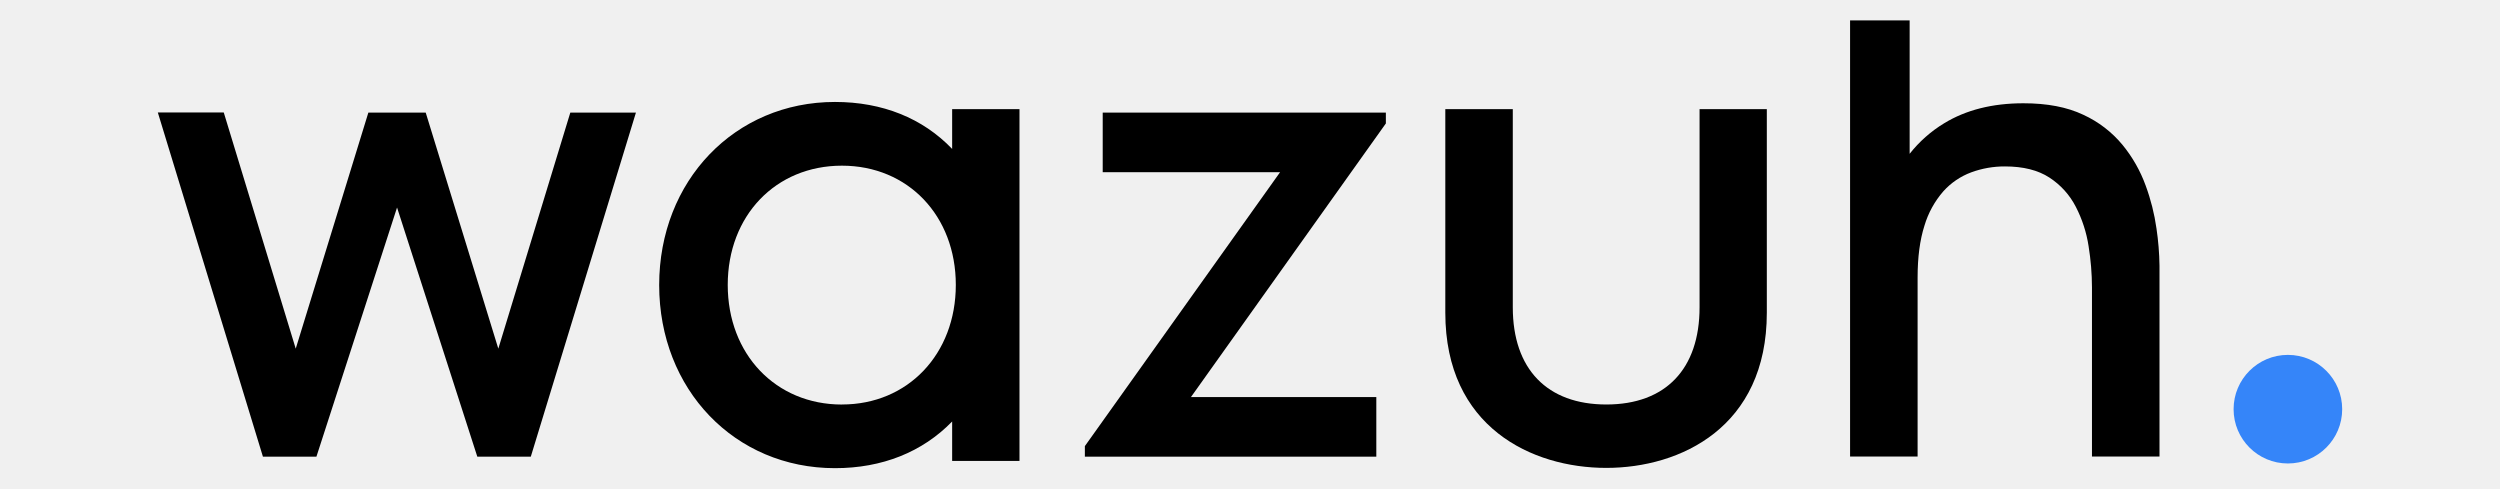
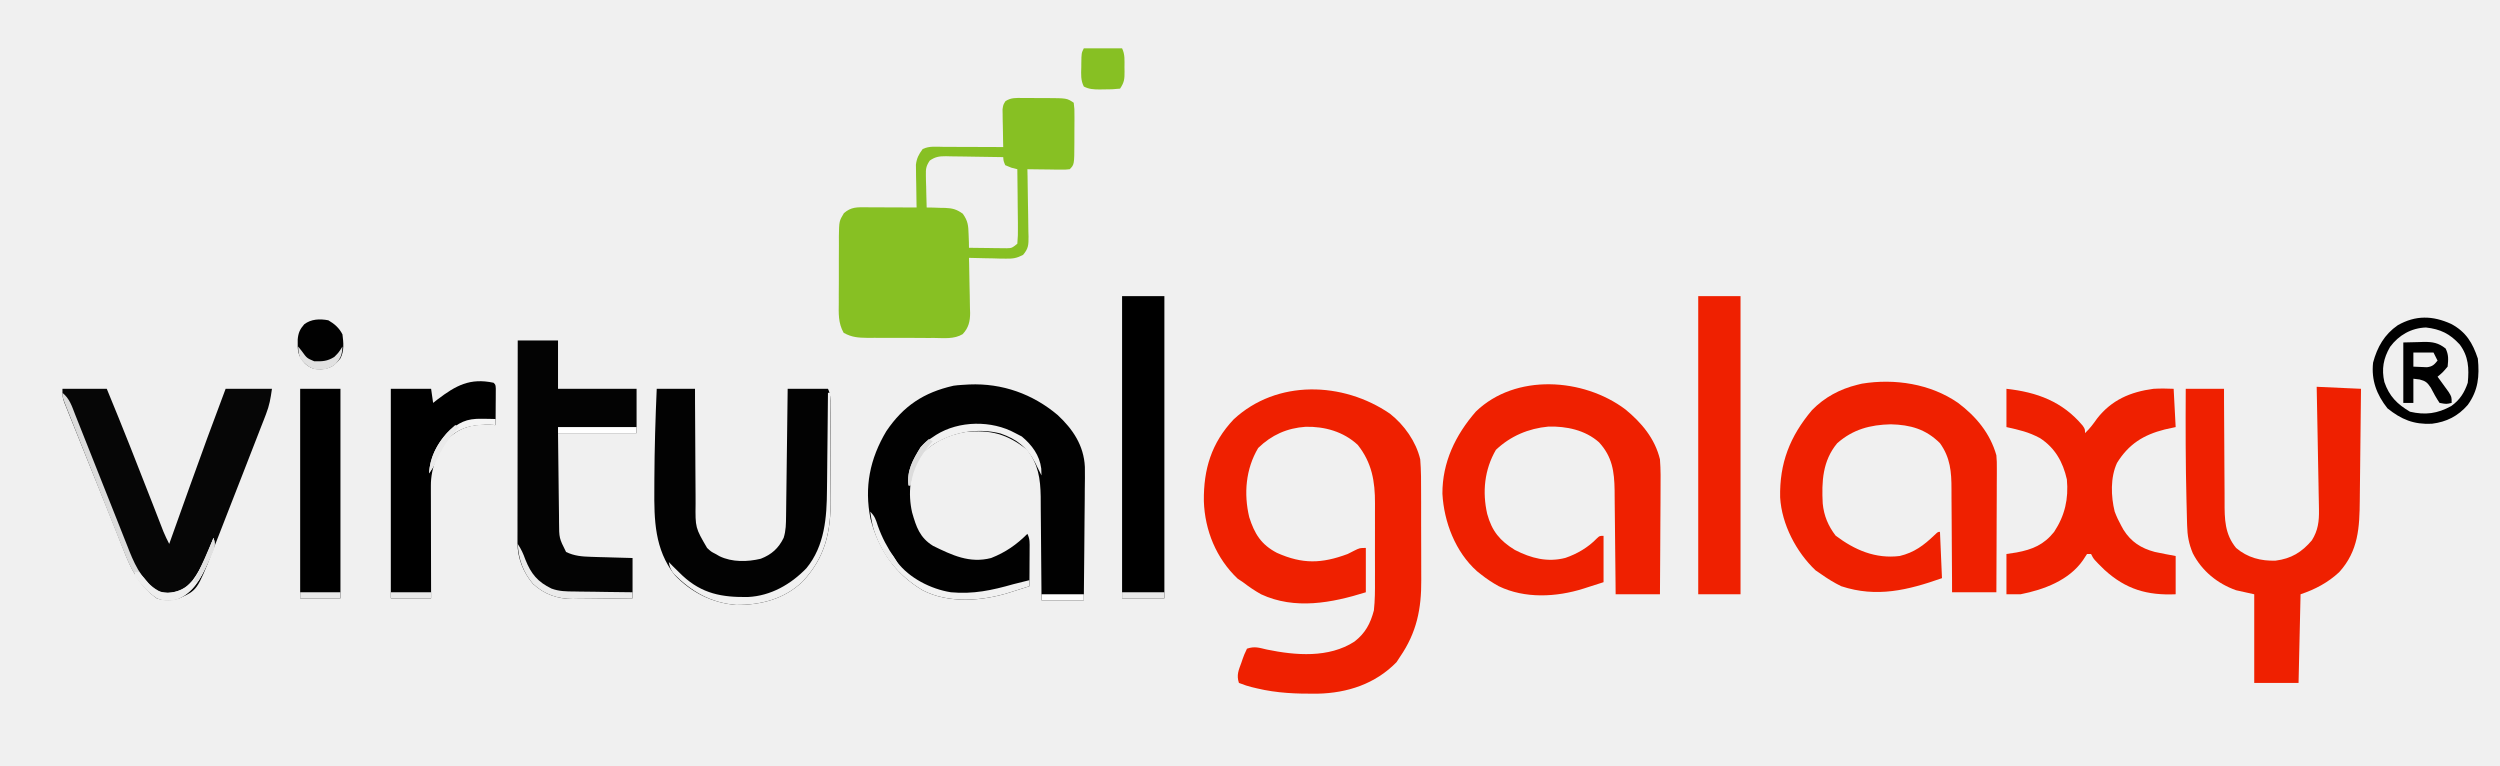
- <svg xmlns="http://www.w3.org/2000/svg" version="1.1" x="0px" y="0px" width="1024px" height="200px" viewBox="0 0 1024 200" fill="none">
-   <g>
-     <polygon points="204.11 142.81 174.37 46.12 150.88 46.12 121.13 142.81 91.65 46.06 64.64 46.06 107.69 187.04 129.61 187.04 162.63 85 195.5 187.04 217.42 187.04 260.48 46.12 233.6 46.12 204.11 142.81" fill="black" />
-     <polygon points="451.67 70.52 524.33 70.52 444.36 182.73 444.36 187.04 563.74 187.04 563.74 162.64 487.81 162.64 567.65 50.56 567.65 46.12 451.67 46.12 451.67 70.52" fill="black" />
-     <path d="M390,61c-12.09-12.61-28.57-19.24-48-19.24-41,0-72,32.22-72,75s30.95,75,72,75c19.35,0,35.84-6.6,48-19.12v16.16h27.58V44.7H390Zm-45.15,104.7c-27.1,0-46.77-20.6-46.77-49s19.67-48.84,46.77-48.84S391.5,88.4,391.5,116.7,371.89,165.68,344.88,165.68Z" fill="black" />
-     <path d="M696.14,125.88c0,25.29-13.92,39.8-38.18,39.8s-38.32-14.51-38.32-39.8V44.7H592v83.39c0,46.91,35.51,63.56,65.92,63.56s65.77-16.65,65.77-63.56V44.7H696.14Z" fill="black" />
-     <path d="M883.3,93.62A85.09,85.09,0,0,0,878.86,76a56.88,56.88,0,0,0-9.46-16.64A45.46,45.46,0,0,0,853.3,47q-9.93-4.71-24.54-4.7-19.05,0-32.48,8.22A53,53,0,0,0,782.19,63V8.35h-24.4V187h27.66V113.71q0-12.52,2.8-21.27A37.82,37.82,0,0,1,796,78.35a28.86,28.86,0,0,1,11.42-7.76,39.44,39.44,0,0,1,13.83-2.42c7.47,0,13.55,1.53,18.2,4.57a31.27,31.27,0,0,1,10.82,12,52.22,52.22,0,0,1,5.22,16.12,107.39,107.39,0,0,1,1.38,16.89V187h27.66V108.75A114.2,114.2,0,0,0,883.3,93.62Z" fill="black" />
-     <circle fill="#3585F9" cx="937.12" cy="167.6" r="22.24" />
-   </g>
+ <svg xmlns="http://www.w3.org/2000/svg" version="1.1" width="1241" height="380">
+   <path d="M0 0 C7.08 5.569 12.929 13.832 15.008 22.633 C15.466 28.209 15.455 33.771 15.441 39.363 C15.446 41.002 15.451 42.641 15.457 44.28 C15.466 47.709 15.464 51.137 15.454 54.566 C15.442 58.925 15.463 63.284 15.492 67.643 C15.51 71.028 15.51 74.413 15.504 77.797 C15.504 79.403 15.51 81.008 15.522 82.613 C15.618 96.891 13.246 108.615 5.008 120.633 C4.43 121.52 3.853 122.407 3.258 123.32 C-7.278 134.149 -21.194 138.668 -35.969 138.975 C-46.295 139.071 -56.044 138.746 -66.117 136.32 C-67.005 136.107 -67.892 135.895 -68.807 135.675 C-71.25 135.02 -71.25 135.02 -74.992 133.633 C-76.304 129.696 -75.105 127.234 -73.742 123.508 C-73.415 122.539 -73.415 122.539 -73.082 121.551 C-72.414 119.688 -72.414 119.688 -70.992 116.633 C-67.127 115.344 -65.083 116.158 -61.117 117.07 C-46.816 120.016 -30.409 121.335 -17.703 113.16 C-12.248 108.964 -9.738 104.217 -7.992 97.633 C-7.44 92.612 -7.427 87.615 -7.461 82.57 C-7.458 81.129 -7.454 79.687 -7.449 78.246 C-7.443 75.24 -7.452 72.235 -7.471 69.229 C-7.493 65.403 -7.48 61.578 -7.456 57.752 C-7.442 54.78 -7.447 51.808 -7.457 48.836 C-7.46 47.427 -7.456 46.017 -7.447 44.607 C-7.389 33.555 -9.004 24.284 -16.023 15.457 C-23.111 8.89 -32.38 6.29 -41.863 6.488 C-51.048 7.112 -58.794 10.542 -65.43 17.008 C-71.609 27.389 -72.661 39.713 -69.867 51.383 C-67.232 59.649 -63.944 64.984 -56.117 69.07 C-43.394 74.741 -33.977 74.45 -20.992 69.633 C-19.933 69.093 -18.873 68.553 -17.781 67.996 C-14.992 66.633 -14.992 66.633 -11.992 66.633 C-11.992 73.893 -11.992 81.153 -11.992 88.633 C-28.859 93.914 -47.219 97.445 -63.992 89.633 C-67.186 87.845 -70.092 85.86 -72.992 83.633 C-73.858 83.055 -74.725 82.478 -75.617 81.883 C-86.283 71.778 -91.93 57.863 -92.399 43.382 C-92.583 27.602 -88.658 14.527 -77.617 2.82 C-56.164 -17.108 -23.291 -15.984 0 0 Z " fill="#EF2000" transform="translate(689.9922,205.3672)" />
+   <path d="M0 0 C16.377 -0.67 31.412 4.71 43.824 15.152 C51.423 22.208 56.853 30.314 57.352 40.923 C57.423 44.61 57.376 48.29 57.312 51.977 C57.303 53.575 57.296 55.174 57.291 56.772 C57.272 60.943 57.223 65.113 57.168 69.284 C57.116 73.555 57.093 77.825 57.068 82.096 C57.015 90.448 56.927 98.8 56.824 107.152 C49.894 107.152 42.964 107.152 35.824 107.152 C35.815 105.327 35.806 103.501 35.796 101.62 C35.76 95.553 35.706 89.486 35.64 83.419 C35.601 79.745 35.569 76.071 35.553 72.396 C35.538 68.842 35.503 65.29 35.456 61.736 C35.434 59.737 35.432 57.738 35.43 55.738 C35.289 46.872 34.23 39.41 28.574 32.34 C18.834 24.592 10.494 22.34 -2 23.617 C-10.543 25.057 -18.948 28.918 -24.488 35.777 C-29.608 43.909 -30.502 54.292 -28.418 63.5 C-26.356 70.701 -24.649 75.994 -18.039 80.102 C-8.556 84.744 0.127 88.934 10.824 86.152 C17.94 83.36 23.442 79.534 28.824 74.152 C30.129 76.762 29.937 78.679 29.922 81.598 C29.917 83.212 29.917 83.212 29.912 84.859 C29.9 86.551 29.9 86.551 29.887 88.277 C29.882 89.413 29.878 90.549 29.873 91.719 C29.861 94.53 29.845 97.341 29.824 100.152 C27.263 100.968 24.7 101.78 22.137 102.59 C21.415 102.82 20.694 103.05 19.951 103.287 C6.429 107.548 -10.249 108.861 -23.176 102.152 C-36.734 94.122 -45.121 81.938 -49.051 66.715 C-52.211 50.952 -49.394 36.893 -41.176 23.152 C-32.679 10.623 -22.672 3.988 -7.852 0.625 C-5.245 0.239 -2.627 0.184 0 0 Z " fill="#010101" transform="translate(481.1758,190.8477)" />
+   <path d="M0 0 C1.285 0.001 2.57 0.001 3.895 0.002 C4.563 0.01 5.232 0.019 5.92 0.027 C7.962 0.051 10.002 0.048 12.043 0.041 C22.068 0.096 22.068 0.096 25.469 2.363 C25.841 5.404 25.841 5.404 25.832 9.27 C25.833 10.29 25.833 10.29 25.834 11.332 C25.831 12.771 25.821 14.21 25.805 15.649 C25.781 17.855 25.784 20.06 25.791 22.266 C25.748 33.084 25.748 33.084 23.469 35.363 C21.314 35.59 21.314 35.59 18.68 35.559 C17.739 35.552 16.798 35.546 15.828 35.539 C14.351 35.514 14.351 35.514 12.844 35.488 C11.851 35.479 10.859 35.47 9.836 35.461 C7.38 35.437 4.924 35.404 2.469 35.363 C2.495 36.554 2.521 37.745 2.548 38.972 C2.639 43.392 2.696 47.812 2.743 52.233 C2.769 54.146 2.803 56.059 2.846 57.972 C2.907 60.722 2.935 63.472 2.957 66.223 C2.983 67.077 3.009 67.931 3.035 68.811 C3.037 72.909 3.027 74.709 0.297 77.91 C-2.866 79.535 -4.735 79.83 -8.27 79.754 C-9.87 79.735 -9.87 79.735 -11.502 79.715 C-13.156 79.665 -13.156 79.665 -14.844 79.613 C-15.966 79.595 -17.088 79.577 -18.244 79.559 C-21.007 79.512 -23.769 79.446 -26.531 79.363 C-26.505 80.332 -26.479 81.3 -26.452 82.297 C-26.361 85.909 -26.304 89.52 -26.257 93.133 C-26.232 94.693 -26.197 96.252 -26.154 97.812 C-26.093 100.061 -26.065 102.309 -26.043 104.559 C-26.017 105.249 -25.991 105.94 -25.965 106.652 C-25.962 110.861 -26.715 114.142 -29.688 117.251 C-33.864 119.771 -38.932 119.188 -43.656 119.125 C-44.836 119.128 -46.016 119.132 -47.231 119.135 C-49.722 119.135 -52.214 119.12 -54.705 119.091 C-58.518 119.051 -62.328 119.07 -66.141 119.096 C-68.563 119.088 -70.984 119.077 -73.406 119.062 C-74.546 119.069 -75.686 119.076 -76.86 119.084 C-81.504 119.001 -84.656 118.853 -88.75 116.564 C-91.497 111.629 -91.226 107.016 -91.16 101.457 C-91.163 100.3 -91.165 99.142 -91.167 97.95 C-91.166 95.505 -91.153 93.061 -91.128 90.617 C-91.094 86.877 -91.108 83.139 -91.127 79.398 C-91.12 77.022 -91.11 74.646 -91.098 72.27 C-91.103 71.152 -91.108 70.034 -91.113 68.882 C-90.995 61.136 -90.995 61.136 -88.621 57.182 C-84.956 53.992 -81.991 54.231 -77.336 54.266 C-76.628 54.267 -75.921 54.268 -75.192 54.27 C-72.93 54.276 -70.668 54.288 -68.406 54.301 C-66.874 54.306 -65.341 54.31 -63.809 54.314 C-60.049 54.325 -56.29 54.343 -52.531 54.363 C-52.547 53.662 -52.563 52.962 -52.579 52.24 C-52.641 49.052 -52.68 45.864 -52.719 42.676 C-52.744 41.573 -52.769 40.47 -52.795 39.334 C-52.805 38.267 -52.814 37.201 -52.824 36.102 C-52.84 35.122 -52.856 34.143 -52.872 33.134 C-52.47 29.867 -51.459 28.008 -49.531 25.363 C-46.252 23.724 -42.625 24.243 -39.023 24.266 C-37.763 24.268 -37.763 24.268 -36.476 24.27 C-33.786 24.276 -31.096 24.288 -28.406 24.301 C-26.585 24.306 -24.763 24.31 -22.941 24.314 C-18.471 24.325 -14.001 24.343 -9.531 24.363 C-9.547 23.743 -9.563 23.122 -9.579 22.483 C-9.641 19.672 -9.68 16.862 -9.719 14.051 C-9.744 13.074 -9.769 12.098 -9.795 11.092 C-9.805 10.154 -9.814 9.216 -9.824 8.25 C-9.84 7.386 -9.856 6.522 -9.872 5.632 C-9.531 3.363 -9.531 3.363 -8.421 1.581 C-5.613 -0.228 -3.317 -0.008 0 0 Z M-45.996 31.076 C-47.803 33.769 -48 35.132 -47.922 38.348 C-47.909 39.282 -47.896 40.217 -47.883 41.18 C-47.849 42.148 -47.816 43.116 -47.781 44.113 C-47.763 45.097 -47.745 46.08 -47.727 47.094 C-47.679 49.518 -47.614 51.94 -47.531 54.363 C-46.506 54.377 -45.482 54.392 -44.426 54.406 C-43.065 54.453 -41.704 54.501 -40.344 54.551 C-39.67 54.557 -38.997 54.562 -38.303 54.568 C-34.608 54.731 -32.621 55.299 -29.594 57.457 C-27.047 61.045 -26.841 63.309 -26.719 67.676 C-26.671 68.93 -26.623 70.184 -26.574 71.477 C-26.56 72.429 -26.546 73.382 -26.531 74.363 C-23.094 74.421 -19.657 74.457 -16.219 74.488 C-15.242 74.505 -14.266 74.522 -13.26 74.539 C-12.322 74.546 -11.384 74.552 -10.418 74.559 C-9.122 74.574 -9.122 74.574 -7.8 74.59 C-5.249 74.514 -5.249 74.514 -2.531 72.363 C-2.265 69.526 -2.183 66.909 -2.238 64.074 C-2.245 62.847 -2.245 62.847 -2.251 61.594 C-2.268 58.975 -2.306 56.357 -2.344 53.738 C-2.359 51.965 -2.372 50.191 -2.385 48.418 C-2.418 44.066 -2.47 39.715 -2.531 35.363 C-3.501 35.116 -4.47 34.868 -5.469 34.613 C-6.985 33.995 -6.985 33.995 -8.531 33.363 C-9.406 31.238 -9.406 31.238 -9.531 29.363 C-14.3 29.264 -19.068 29.192 -23.838 29.144 C-25.46 29.123 -27.082 29.096 -28.703 29.062 C-31.037 29.013 -33.369 28.99 -35.703 28.973 C-36.426 28.952 -37.149 28.931 -37.894 28.91 C-41.255 28.909 -43.207 29.138 -45.996 31.076 Z " fill="#87C023" transform="translate(507.5312,48.63672)" />
+   <path d="M0 0 C8.969 6.773 15.89 15.059 19 26 C19.241 29.303 19.241 29.303 19.227 32.923 C19.227 33.587 19.228 34.252 19.228 34.936 C19.227 37.111 19.211 39.286 19.195 41.461 C19.192 42.977 19.189 44.493 19.187 46.009 C19.179 49.984 19.16 53.959 19.137 57.934 C19.117 61.996 19.108 66.059 19.098 70.121 C19.076 78.081 19.041 86.04 19 94 C11.74 94 4.48 94 -3 94 C-3.004 92.114 -3.008 90.227 -3.012 88.284 C-3.032 82.017 -3.074 75.751 -3.132 69.484 C-3.166 65.689 -3.191 61.894 -3.196 58.098 C-3.2 54.428 -3.229 50.758 -3.273 47.088 C-3.286 45.696 -3.291 44.303 -3.286 42.91 C-3.264 34.28 -3.846 27.171 -9 20 C-16.05 12.992 -23.672 10.861 -33.438 10.625 C-43.677 10.871 -52.172 13.131 -60 20 C-67.291 28.75 -67.778 39.062 -67.2 49.945 C-66.608 56.033 -64.484 61.05 -60.812 65.875 C-51.33 73.039 -41.031 77.481 -29 76 C-21.81 74.286 -16.984 70.684 -11.715 65.609 C-10 64 -10 64 -9 64 C-8.505 75.385 -8.505 75.385 -8 87 C-24.897 92.945 -40.411 96.798 -58 91 C-61.554 89.276 -64.774 87.274 -68 85 C-68.907 84.381 -69.815 83.763 -70.75 83.125 C-80.342 74.066 -87.556 60.22 -88.336 46.957 C-88.704 29.919 -83.497 16.601 -72.523 3.586 C-66.286 -2.806 -58.64 -6.881 -50 -9 C-48.892 -9.273 -48.892 -9.273 -47.762 -9.551 C-31.444 -12.205 -13.706 -9.505 0 0 Z " fill="#EF2000" transform="translate(972,200)" />
+   <path d="M0 0 C8.081 6.627 14.681 14.434 17.215 24.816 C17.625 29.964 17.565 35.095 17.508 40.254 C17.502 41.745 17.498 43.235 17.495 44.726 C17.484 48.626 17.454 52.525 17.421 56.424 C17.39 60.413 17.376 64.402 17.361 68.391 C17.329 76.199 17.277 84.008 17.215 91.816 C9.955 91.816 2.695 91.816 -4.785 91.816 C-4.8 89.98 -4.814 88.144 -4.829 86.252 C-4.881 80.161 -4.946 74.07 -5.021 67.98 C-5.065 64.289 -5.105 60.599 -5.132 56.909 C-5.158 53.343 -5.198 49.777 -5.248 46.211 C-5.273 44.199 -5.283 42.187 -5.293 40.176 C-5.443 30.758 -6.482 23.476 -13.055 16.352 C-19.897 10.282 -29.229 8.338 -38.148 8.57 C-48.04 9.494 -56.988 13.265 -64.223 20.129 C-69.921 29.929 -71.022 41.02 -68.535 51.941 C-66.216 60.45 -62.225 65.263 -54.785 69.816 C-46.759 73.947 -38.611 76.062 -29.723 73.754 C-23.905 71.763 -18.445 68.572 -14.156 64.129 C-12.785 62.816 -12.785 62.816 -10.785 62.816 C-10.785 70.406 -10.785 77.996 -10.785 85.816 C-13.301 86.621 -15.818 87.425 -18.41 88.254 C-19.191 88.506 -19.972 88.758 -20.776 89.017 C-34.23 93.268 -49.853 94.069 -62.785 87.816 C-66.013 86.055 -68.91 84.106 -71.785 81.816 C-72.388 81.338 -72.992 80.86 -73.613 80.367 C-84.319 70.795 -89.982 55.996 -90.77 41.938 C-90.848 26.35 -84.294 12.729 -74.141 1.09 C-54.467 -17.899 -20.794 -15.604 0 0 Z " fill="#EF2000" transform="translate(806.7852,203.1836)" />
+   <path d="M0 0 C10.89 0.495 10.89 0.495 22 1 C21.914 9.824 21.82 18.648 21.712 27.471 C21.663 31.569 21.616 35.667 21.578 39.766 C21.541 43.727 21.495 47.689 21.442 51.651 C21.424 53.155 21.408 54.66 21.397 56.164 C21.287 69.824 20.743 81.46 11.18 92.008 C5.656 97.174 -0.848 100.616 -8 103 C-8.33 117.52 -8.66 132.04 -9 147 C-16.26 147 -23.52 147 -31 147 C-31 132.48 -31 117.96 -31 103 C-33.97 102.34 -36.94 101.68 -40 101 C-49.243 97.731 -57 91.414 -61.5 82.625 C-63.511 77.764 -64.192 73.89 -64.316 68.695 C-64.337 67.956 -64.358 67.216 -64.38 66.454 C-64.446 64.011 -64.505 61.568 -64.562 59.125 C-64.584 58.292 -64.605 57.46 -64.627 56.602 C-65.094 38.068 -65.096 19.539 -65 1 C-58.73 1 -52.46 1 -46 1 C-45.996 3.073 -45.992 5.147 -45.988 7.283 C-45.97 14.16 -45.926 21.037 -45.868 27.914 C-45.834 32.081 -45.809 36.247 -45.804 40.414 C-45.8 44.441 -45.772 48.467 -45.727 52.493 C-45.714 54.024 -45.709 55.554 -45.714 57.085 C-45.733 65.613 -45.666 73.126 -40 80 C-34.31 84.824 -27.761 86.531 -20.395 86.305 C-12.642 85.318 -7.356 82.11 -2.375 76.195 C0.681 71.316 1.241 66.749 1.135 61.077 C1.126 60.413 1.116 59.748 1.107 59.064 C1.073 56.889 1.025 54.714 0.977 52.539 C0.95 51.023 0.925 49.507 0.901 47.991 C0.834 44.016 0.755 40.041 0.674 36.066 C0.593 32.004 0.523 27.941 0.453 23.879 C0.314 15.919 0.16 7.96 0 0 Z " fill="#EF2000" transform="translate(1150,192)" />
+   <path d="M0 0 C6.27 0 12.54 0 19 0 C19.004 2.109 19.008 4.218 19.012 6.391 C19.03 13.38 19.074 20.368 19.132 27.357 C19.166 31.592 19.191 35.827 19.196 40.062 C19.2 44.154 19.228 48.245 19.273 52.336 C19.286 53.892 19.291 55.449 19.286 57.005 C19.145 68.954 19.145 68.954 25 79 C27.009 80.861 27.009 80.861 29.125 81.938 C29.788 82.318 30.45 82.698 31.133 83.09 C37.371 86.131 45.022 85.963 51.68 84.352 C57.053 82.235 60.444 79.203 63 74 C64.166 70.382 64.158 66.904 64.205 63.12 C64.215 62.437 64.225 61.753 64.235 61.049 C64.267 58.799 64.292 56.548 64.316 54.297 C64.337 52.733 64.358 51.169 64.379 49.606 C64.434 45.496 64.484 41.386 64.532 37.276 C64.583 33.08 64.638 28.884 64.693 24.688 C64.801 16.458 64.902 8.229 65 0 C71.6 0 78.2 0 85 0 C86.38 2.761 86.142 5.005 86.161 8.095 C86.171 9.378 86.18 10.66 86.19 11.982 C86.195 13.391 86.199 14.801 86.203 16.211 C86.209 17.659 86.215 19.107 86.22 20.555 C86.231 23.6 86.237 26.645 86.24 29.69 C86.246 33.561 86.27 37.431 86.298 41.302 C86.317 44.3 86.322 47.298 86.324 50.295 C86.327 51.72 86.334 53.145 86.348 54.569 C86.489 70.979 83.7 83.652 72.359 95.734 C63.346 104.39 51.592 107.402 39.328 107.281 C27.328 106.267 17.148 101.033 8.891 92.434 C-1.046 79.644 -1.311 65.121 -1.188 49.75 C-1.181 48.016 -1.174 46.282 -1.168 44.549 C-1.093 29.686 -0.653 14.848 0 0 Z " fill="#020202" transform="translate(326,193)" />
+   <path d="M0 0 C7.26 0 14.52 0 22 0 C29.907 19.124 37.484 38.369 44.98 57.657 C45.363 58.64 45.746 59.623 46.14 60.637 C46.865 62.498 47.589 64.36 48.31 66.223 C48.635 67.058 48.96 67.892 49.295 68.752 C49.577 69.479 49.859 70.205 50.15 70.954 C51.01 73.023 51.974 75.009 53 77 C53.218 76.389 53.436 75.779 53.661 75.149 C55.979 68.657 58.301 62.165 60.623 55.674 C61.484 53.268 62.344 50.861 63.203 48.455 C68.991 32.246 74.919 16.101 81 0 C88.59 0 96.18 0 104 0 C103.291 4.961 102.757 8.18 101.026 12.63 C100.618 13.69 100.209 14.75 99.789 15.842 C99.344 16.975 98.9 18.107 98.441 19.273 C97.978 20.469 97.515 21.665 97.038 22.898 C95.804 26.083 94.561 29.265 93.316 32.446 C92.088 35.59 90.87 38.736 89.65 41.883 C87.255 48.059 84.838 54.228 82.414 60.393 C81.019 63.951 79.638 67.513 78.257 71.075 C77.39 73.293 76.521 75.51 75.652 77.727 C75.27 78.721 74.888 79.715 74.495 80.739 C66.903 99.97 66.903 99.97 58 104 C54.132 105.194 50.934 105.272 47 104.125 C38.176 97.875 34.097 89.791 30.297 79.91 C29.791 78.636 29.283 77.362 28.773 76.09 C27.707 73.42 26.651 70.747 25.603 68.071 C24.03 64.062 22.416 60.07 20.791 56.082 C18.388 50.18 16.001 44.273 13.628 38.36 C12.288 35.019 10.945 31.68 9.595 28.344 C8.252 25.025 6.916 21.704 5.585 18.381 C4.845 16.538 4.098 14.698 3.351 12.857 C2.689 11.196 2.689 11.196 2.013 9.502 C1.623 8.532 1.232 7.563 0.83 6.564 C0 4 0 4 0 0 Z " fill="#060606" transform="translate(31,193)" />
+   <path d="M0 0 C15.233 1.693 27.795 6.308 37.855 18.301 C39 20 39 20 39 22 C41.367 19.774 43.142 17.407 45 14.75 C52.181 5.525 61.599 1.516 73 0 C76.383 -0.191 79.609 -0.152 83 0 C83.495 9.405 83.495 9.405 84 19 C82.206 19.392 80.411 19.784 78.562 20.188 C68.018 22.867 60.714 27.417 54.902 36.766 C51.538 43.964 51.863 53.393 53.727 60.945 C54.66 63.427 55.713 65.684 57 68 C57.362 68.656 57.724 69.312 58.098 69.988 C61.902 76.01 66.795 79.141 73.629 80.973 C77.071 81.719 80.535 82.367 84 83 C84 89.27 84 95.54 84 102 C69.837 102.609 59.286 99.54 48.699 89.906 C43.312 84.625 43.312 84.625 42 82 C41.34 82 40.68 82 40 82 C39.34 83.011 38.68 84.021 38 85.062 C31.083 95.083 18.529 99.732 7 102 C4.69 102 2.38 102 0 102 C0 95.4 0 88.8 0 82 C1.65 81.752 3.3 81.505 5 81.25 C12.898 79.78 18.623 77.398 23.684 71 C29.04 62.862 30.877 54.644 30 45 C28.06 36.374 24.151 29.343 16.641 24.469 C10.991 21.451 6.551 20.456 0 19 C0 12.73 0 6.46 0 0 Z " fill="#EF2000" transform="translate(996,193)" />
+   <path d="M0 0 C6.6 0 13.2 0 20 0 C20 7.92 20 15.84 20 24 C32.87 24 45.74 24 59 24 C59 31.26 59 38.52 59 46 C46.13 46 33.26 46 20 46 C20.074 53.439 20.157 60.876 20.262 68.314 C20.296 70.844 20.324 73.374 20.346 75.903 C20.38 79.543 20.432 83.181 20.488 86.82 C20.495 87.949 20.501 89.077 20.508 90.24 C20.55 98.111 20.55 98.111 24 105 C28.11 106.994 31.967 107.285 36.492 107.414 C37.691 107.453 38.89 107.491 40.125 107.531 C41.362 107.562 42.6 107.593 43.875 107.625 C45.136 107.664 46.396 107.702 47.695 107.742 C50.797 107.836 53.898 107.919 57 108 C57 114.6 57 121.2 57 128 C52.019 128.069 47.04 128.129 42.059 128.165 C40.367 128.18 38.676 128.2 36.984 128.226 C34.542 128.263 32.099 128.28 29.656 128.293 C28.537 128.316 28.537 128.316 27.395 128.34 C19.772 128.342 13.289 126.068 7.605 120.879 C2.722 115.164 -0.129 108.025 -0.12 100.533 C-0.122 99.644 -0.123 98.755 -0.124 97.839 C-0.119 96.388 -0.119 96.388 -0.114 94.907 C-0.114 93.883 -0.114 92.858 -0.114 91.802 C-0.113 88.415 -0.105 85.028 -0.098 81.641 C-0.096 79.292 -0.094 76.944 -0.093 74.595 C-0.09 68.414 -0.08 62.233 -0.069 56.051 C-0.058 49.744 -0.054 43.436 -0.049 37.129 C-0.038 24.753 -0.021 12.376 0 0 Z " fill="#030303" transform="translate(257,169)" />
+   <path d="M0 0 C6.93 0 13.86 0 21 0 C21 49.5 21 99 21 150 C14.07 150 7.14 150 0 150 C0 100.5 0 51 0 0 Z " fill="#000000" transform="translate(557,147)" />
+   <path d="M0 0 C6.93 0 13.86 0 21 0 C21 48.84 21 97.68 21 148 C14.07 148 7.14 148 0 148 C0 99.16 0 50.32 0 0 Z " fill="#EF2000" transform="translate(843,147)" />
+   <path d="M0 0 C1 1 1 1 1.114 2.949 C1.108 3.782 1.103 4.615 1.098 5.473 C1.094 6.372 1.091 7.271 1.088 8.197 C1.075 9.616 1.075 9.616 1.062 11.062 C1.058 12.012 1.053 12.961 1.049 13.939 C1.037 16.293 1.021 18.646 1 21 C-0.001 20.982 -0.001 20.982 -1.023 20.963 C-2.351 20.948 -2.351 20.948 -3.707 20.934 C-4.581 20.921 -5.455 20.909 -6.355 20.896 C-12.376 21.132 -17.265 22.96 -21.75 27 C-27.699 33.475 -31.131 42.33 -31.114 51.032 C-31.113 52.894 -31.113 52.894 -31.113 54.793 C-31.108 56.147 -31.103 57.501 -31.098 58.855 C-31.096 60.241 -31.094 61.627 -31.093 63.013 C-31.09 66.657 -31.08 70.302 -31.069 73.947 C-31.058 77.667 -31.054 81.387 -31.049 85.107 C-31.038 92.405 -31.021 99.702 -31 107 C-37.6 107 -44.2 107 -51 107 C-51 72.68 -51 38.36 -51 3 C-44.4 3 -37.8 3 -31 3 C-30.67 5.31 -30.34 7.62 -30 10 C-29.31 9.457 -28.621 8.915 -27.91 8.355 C-18.702 1.345 -11.691 -2.505 0 0 Z " fill="#000000" transform="translate(245,190)" />
+   <path d="M0 0 C6.6 0 13.2 0 20 0 C20 34.32 20 68.64 20 104 C13.4 104 6.8 104 0 104 C0 69.68 0 35.36 0 0 Z " fill="#000000" transform="translate(149,193)" />
+   <path d="M0 0 C7.39 3.961 10.627 9.404 13.223 17.191 C14.083 25.952 13.433 32.929 8.223 40.191 C3.346 45.778 -2.29 48.633 -9.602 49.543 C-18.547 49.978 -24.739 47.439 -31.652 41.879 C-37.034 35.073 -39.727 27.872 -38.777 19.191 C-36.722 11.477 -33.164 5.229 -26.555 0.652 C-17.653 -4.398 -9.223 -4.195 0 0 Z M-30.34 11.379 C-33.655 17.083 -34.645 22.379 -33.176 28.836 C-30.721 35.954 -26.822 39.787 -20.465 43.566 C-12.873 45.332 -6.817 44.531 0.02 40.758 C4.234 37.762 6.583 34.11 8.223 29.191 C8.927 22.048 8.605 16.065 4.223 10.191 C-0.692 4.849 -5.285 2.599 -12.527 1.754 C-19.818 2.005 -26.045 5.57 -30.34 11.379 Z " fill="#000000" transform="translate(1216.777,160.8086)" />
+   <path d="M0 0 C3.021 1.748 5.416 3.832 7 7 C7.515 11.092 7.944 15.236 5.953 18.957 C2.868 22.686 1.032 23.897 -3.75 24.375 C-7.101 24.351 -8.849 23.756 -11.438 21.625 C-15.397 17.569 -15.282 14.959 -15.219 9.48 C-14.935 6.267 -14.123 4.426 -12 2 C-8.556 -0.678 -4.176 -0.81 0 0 Z " fill="#010101" transform="translate(163,159)" />
+   <path d="M0 0 C2.537 -0.062 5.074 -0.124 7.688 -0.188 C8.477 -0.215 9.267 -0.242 10.081 -0.27 C14.603 -0.323 17.433 0.183 21 3 C22.569 6.139 22.352 8.539 22 12 C19.5 14.938 19.5 14.938 17 17 C17.505 17.687 18.011 18.374 18.531 19.082 C19.181 19.983 19.831 20.884 20.5 21.812 C21.15 22.706 21.799 23.599 22.469 24.52 C24 27 24 27 24 30 C21.375 30.625 21.375 30.625 18 30 C16.309 27.55 14.988 24.985 13.59 22.359 C11.869 19.806 11.046 19.151 8.125 18.375 C6.578 18.189 6.578 18.189 5 18 C5 21.96 5 25.92 5 30 C3.35 30 1.7 30 0 30 C0 20.1 0 10.2 0 0 Z M5 5 C5 7.31 5 9.62 5 12 C6.437 12.081 7.874 12.139 9.312 12.188 C10.113 12.222 10.914 12.257 11.738 12.293 C14.479 11.938 15.292 11.106 17 9 C16.34 7.68 15.68 6.36 15 5 C11.7 5 8.4 5 5 5 Z " fill="#000000" transform="translate(1193,170)" />
+   <path d="M0 0 C6.27 0 12.54 0 19 0 C20.509 3.019 20.184 6.13 20.188 9.438 C20.2 10.119 20.212 10.8 20.225 11.502 C20.236 15.228 20.12 16.82 18 20 C15.261 20.304 12.797 20.418 10.062 20.375 C9.334 20.387 8.605 20.398 7.854 20.41 C4.97 20.394 2.59 20.312 0.012 18.949 C-1.58 15.883 -1.352 12.802 -1.25 9.438 C-1.242 8.41 -1.242 8.41 -1.234 7.361 C-1.155 2.31 -1.155 2.31 0 0 Z " fill="#87C023" transform="translate(538,24)" />
+   <path d="M0 0 C0.33 0 0.66 0 1 0 C1.07 8.398 1.123 16.796 1.155 25.194 C1.171 29.095 1.192 32.996 1.226 36.896 C1.259 40.67 1.277 44.444 1.285 48.217 C1.29 49.648 1.301 51.078 1.317 52.508 C1.497 68.877 -1.3 81.653 -12.641 93.734 C-21.654 102.39 -33.408 105.402 -45.672 105.281 C-58.309 104.213 -67.641 98.654 -76.434 89.965 C-78.059 87.927 -78.597 86.548 -79 84 C-78.34 84.681 -77.68 85.361 -77 86.062 C-76.005 87.047 -75.004 88.025 -74 89 C-73.111 89.866 -73.111 89.866 -72.203 90.75 C-62.511 99.744 -52.586 101.563 -39.707 101.352 C-28.408 100.808 -18.388 95.062 -10.668 87.035 C-1.609 75.983 -0.555 61.751 -0.488 48.047 C-0.471 46.652 -0.453 45.256 -0.434 43.861 C-0.387 40.231 -0.357 36.602 -0.33 32.972 C-0.3 29.25 -0.254 25.53 -0.209 21.809 C-0.124 14.539 -0.056 7.27 0 0 Z " fill="#F1F1F1" transform="translate(411,195)" />
+   <path d="M0 0 C3.52 2.764 4.717 6.707 6.291 10.741 C6.605 11.528 6.919 12.316 7.243 13.127 C7.924 14.836 8.601 16.547 9.276 18.259 C10.346 20.974 11.425 23.684 12.507 26.394 C15.193 33.13 17.864 39.872 20.534 46.613 C22.789 52.305 25.051 57.993 27.32 63.679 C28.38 66.34 29.43 69.004 30.479 71.668 C31.136 73.316 31.793 74.964 32.451 76.612 C32.88 77.712 32.88 77.712 33.317 78.834 C36.642 87.101 40.72 94.86 49 99 C53.749 99.466 57.236 99.063 61.312 96.434 C68.455 90.366 71.61 80.451 75 72 C76.402 76.207 74.674 78.845 72.938 82.688 C72.614 83.408 72.29 84.128 71.957 84.87 C68.481 92.399 65.055 99.06 57.07 102.43 C53.396 103.442 50.559 103.41 47 102 C38.308 96.388 33.991 87.679 30.311 78.321 C29.813 77.08 29.813 77.08 29.304 75.815 C28.22 73.111 27.147 70.403 26.074 67.695 C25.32 65.806 24.565 63.916 23.809 62.027 C22.233 58.083 20.663 54.138 19.096 50.19 C17.085 45.123 15.064 40.06 13.04 34.998 C11.484 31.104 9.931 27.209 8.379 23.314 C7.635 21.445 6.89 19.577 6.144 17.709 C5.106 15.108 4.073 12.506 3.042 9.903 C2.577 8.74 2.577 8.74 2.102 7.554 C0 2.229 0 2.229 0 0 Z " fill="#DBDBDB" transform="translate(31,195)" />
+   <path d="M0 0 C2.315 2.315 2.748 3.906 3.75 7 C5.817 12.849 8.52 17.876 12 23 C12.428 23.638 12.856 24.276 13.297 24.934 C19.403 32.997 30.11 38.42 40 40 C51.137 41.025 60.374 39.03 71 36 C73.662 35.315 76.33 34.656 79 34 C79 34.99 79 35.98 79 37 C76.438 37.816 73.876 38.628 71.312 39.438 C70.591 39.668 69.87 39.898 69.127 40.135 C55.604 44.395 38.926 45.709 26 39 C13.803 31.776 4.958 20.829 1.184 7.012 C0.711 4.677 0.303 2.362 0 0 Z " fill="#F1F1F1" transform="translate(432,254)" />
+   <path d="M0 0 C1.073 0.557 2.145 1.114 3.25 1.688 C8.257 5.898 12.041 10.952 12.875 17.562 C12.916 18.697 12.957 19.831 13 21 C12.722 20.441 12.443 19.881 12.156 19.305 C11.775 18.544 11.393 17.784 11 17 C10.618 16.219 10.237 15.438 9.844 14.633 C5.719 6.935 0.826 3.03 -7.41 0.16 C-18.778 -2.668 -30.308 -0.613 -40.254 5.352 C-47.49 10.335 -50.061 15.798 -51.703 24.277 C-51.85 25.13 -51.85 25.13 -52 26 C-52.33 26 -52.66 26 -53 26 C-53.994 18.712 -50.792 13.091 -47 7 C-45.09 4.764 -43.526 3.65 -41 2 C-40.455 1.635 -39.909 1.27 -39.348 0.895 C-27.948 -6.266 -11.696 -6.431 0 0 Z " fill="#F1F1F1" transform="translate(504,215)" />
+   <path d="M0 0 C1.789 2.684 2.731 4.816 3.812 7.812 C6.598 14.821 9.891 18.854 16.752 22.162 C20.51 23.563 24.119 23.603 28.094 23.609 C28.926 23.626 29.758 23.642 30.615 23.659 C33.244 23.708 35.871 23.729 38.5 23.75 C40.294 23.778 42.089 23.808 43.883 23.84 C48.255 23.913 52.627 23.963 57 24 C57 24.99 57 25.98 57 27 C52.02 27.075 47.039 27.129 42.059 27.165 C40.367 27.18 38.676 27.2 36.984 27.226 C34.542 27.263 32.099 27.28 29.656 27.293 C28.537 27.316 28.537 27.316 27.395 27.34 C19.779 27.342 13.263 25.08 7.605 19.863 C2.604 14.059 0.419 7.542 0 0 Z " fill="#EBEBEB" transform="translate(257,270)" />
+   <path d="M0 0 C1.402 4.207 -0.326 6.845 -2.062 10.688 C-2.386 11.408 -2.71 12.128 -3.043 12.87 C-6.519 20.399 -9.945 27.06 -17.93 30.43 C-21.597 31.44 -24.453 31.427 -28 30 C-32.366 26.99 -36.044 23.411 -39 19 C-39 18.34 -39 17.68 -39 17 C-38.34 17 -37.68 17 -37 17 C-35.173 18.935 -33.531 20.99 -31.852 23.055 C-28.971 26.081 -26.821 26.907 -22.688 27.375 C-17.365 26.834 -13.923 25.187 -10.438 21.223 C-5.801 14.739 -2.951 7.356 0 0 Z " fill="#EEEEEE" transform="translate(106,267)" />
+   <path d="M0 0 C12.87 0 25.74 0 39 0 C39 0.99 39 1.98 39 3 C26.13 3 13.26 3 0 3 C0 2.01 0 1.02 0 0 Z " fill="#FFFFFF" transform="translate(277,212)" />
+   <path d="M0 0 C1.263 0.018 2.527 0.036 3.828 0.055 C4.792 0.078 5.757 0.101 6.75 0.125 C6.75 1.115 6.75 2.105 6.75 3.125 C6.133 3.09 5.515 3.055 4.879 3.02 C-3.115 2.764 -9.878 3.612 -16 9.125 C-19.424 12.843 -21.307 17.028 -23.207 21.672 C-24.25 24.125 -24.25 24.125 -26.25 27.125 C-25.907 19.413 -22.45 12.571 -17.215 6.934 C-11.462 1.783 -7.884 -0.146 0 0 Z " fill="#F4F4F4" transform="translate(239.25,207.875)" />
+   <path d="M0 0 C0.619 0.784 1.238 1.567 1.875 2.375 C4.347 5.795 4.347 5.795 7.988 7.336 C12.082 7.405 14.375 7.386 17.938 5.188 C20.134 2.98 20.134 2.98 22 0 C21.808 4.12 21.223 5.75 18.438 8.875 C15.355 11.152 12.769 11.747 8.965 11.484 C5.235 10.565 3.562 8.875 1 6 C0.125 2.688 0.125 2.688 0 0 Z " fill="#E1E1E1" transform="translate(148,172)" />
+   <path d="M0 0 C6.93 0 13.86 0 21 0 C21 0.99 21 1.98 21 3 C14.07 3 7.14 3 0 3 C0 2.01 0 1.02 0 0 Z " fill="#E9E9E9" transform="translate(557,294)" />
+   <path d="M0 0 C6.93 0 13.86 0 21 0 C21 0.99 21 1.98 21 3 C14.07 3 7.14 3 0 3 C0 2.01 0 1.02 0 0 Z " fill="#FFFFFF" transform="translate(517,295)" />
+   <path d="M0 0 C6.6 0 13.2 0 20 0 C20 0.99 20 1.98 20 3 C13.4 3 6.8 3 0 3 C0 2.01 0 1.02 0 0 Z " fill="#E9E9E9" transform="translate(194,294)" />
+   <path d="M0 0 C6.6 0 13.2 0 20 0 C20 0.99 20 1.98 20 3 C13.4 3 6.8 3 0 3 C0 2.01 0 1.02 0 0 Z " fill="#E9E9E9" transform="translate(149,294)" />
+   <path d="M0 0 C0.66 0.33 1.32 0.66 2 1 C1.564 1.438 1.129 1.877 0.68 2.328 C-3.933 7.241 -6.89 12.268 -9.738 18.363 C-11 21 -11 21 -13 24 C-12.631 15.695 -8.453 8.154 -2.625 2.312 C-1.326 1.168 -1.326 1.168 0 0 Z " fill="#EAEAEA" transform="translate(226,211)" />
+   <path d="M0 0 C0.66 0.33 1.32 0.66 2 1 C1.529 1.557 1.059 2.114 0.574 2.688 C-4.645 9.084 -7.708 14.728 -9 23 C-9.33 23 -9.66 23 -10 23 C-10.989 15.749 -7.739 10.081 -4 4 C-1.797 1.637 -1.797 1.637 0 0 Z " fill="#DCDCDC" transform="translate(461,218)" />
+   <path d="M0 0 C1.436 4.307 -0.511 7.084 -2.312 11 C-2.634 11.724 -2.956 12.449 -3.287 13.195 C-4.699 16.337 -6.08 19.12 -8 22 C-8.66 22 -9.32 22 -10 22 C-9.72 21.45 -9.441 20.899 -9.152 20.332 C-5.86 13.67 -2.89 6.844 0 0 Z " fill="#E1E1E1" transform="translate(106,267)" />
+   <path d="M0 0 C3.471 1.409 4.881 2.906 6.75 6.125 C7.392 7.212 7.392 7.212 8.047 8.32 C8.519 9.152 8.519 9.152 9 10 C5.529 8.591 4.119 7.094 2.25 3.875 C1.608 2.788 1.608 2.788 0.953 1.68 C0.639 1.125 0.324 0.571 0 0 Z " fill="#ECECEC" transform="translate(438,272)" />
</svg>
